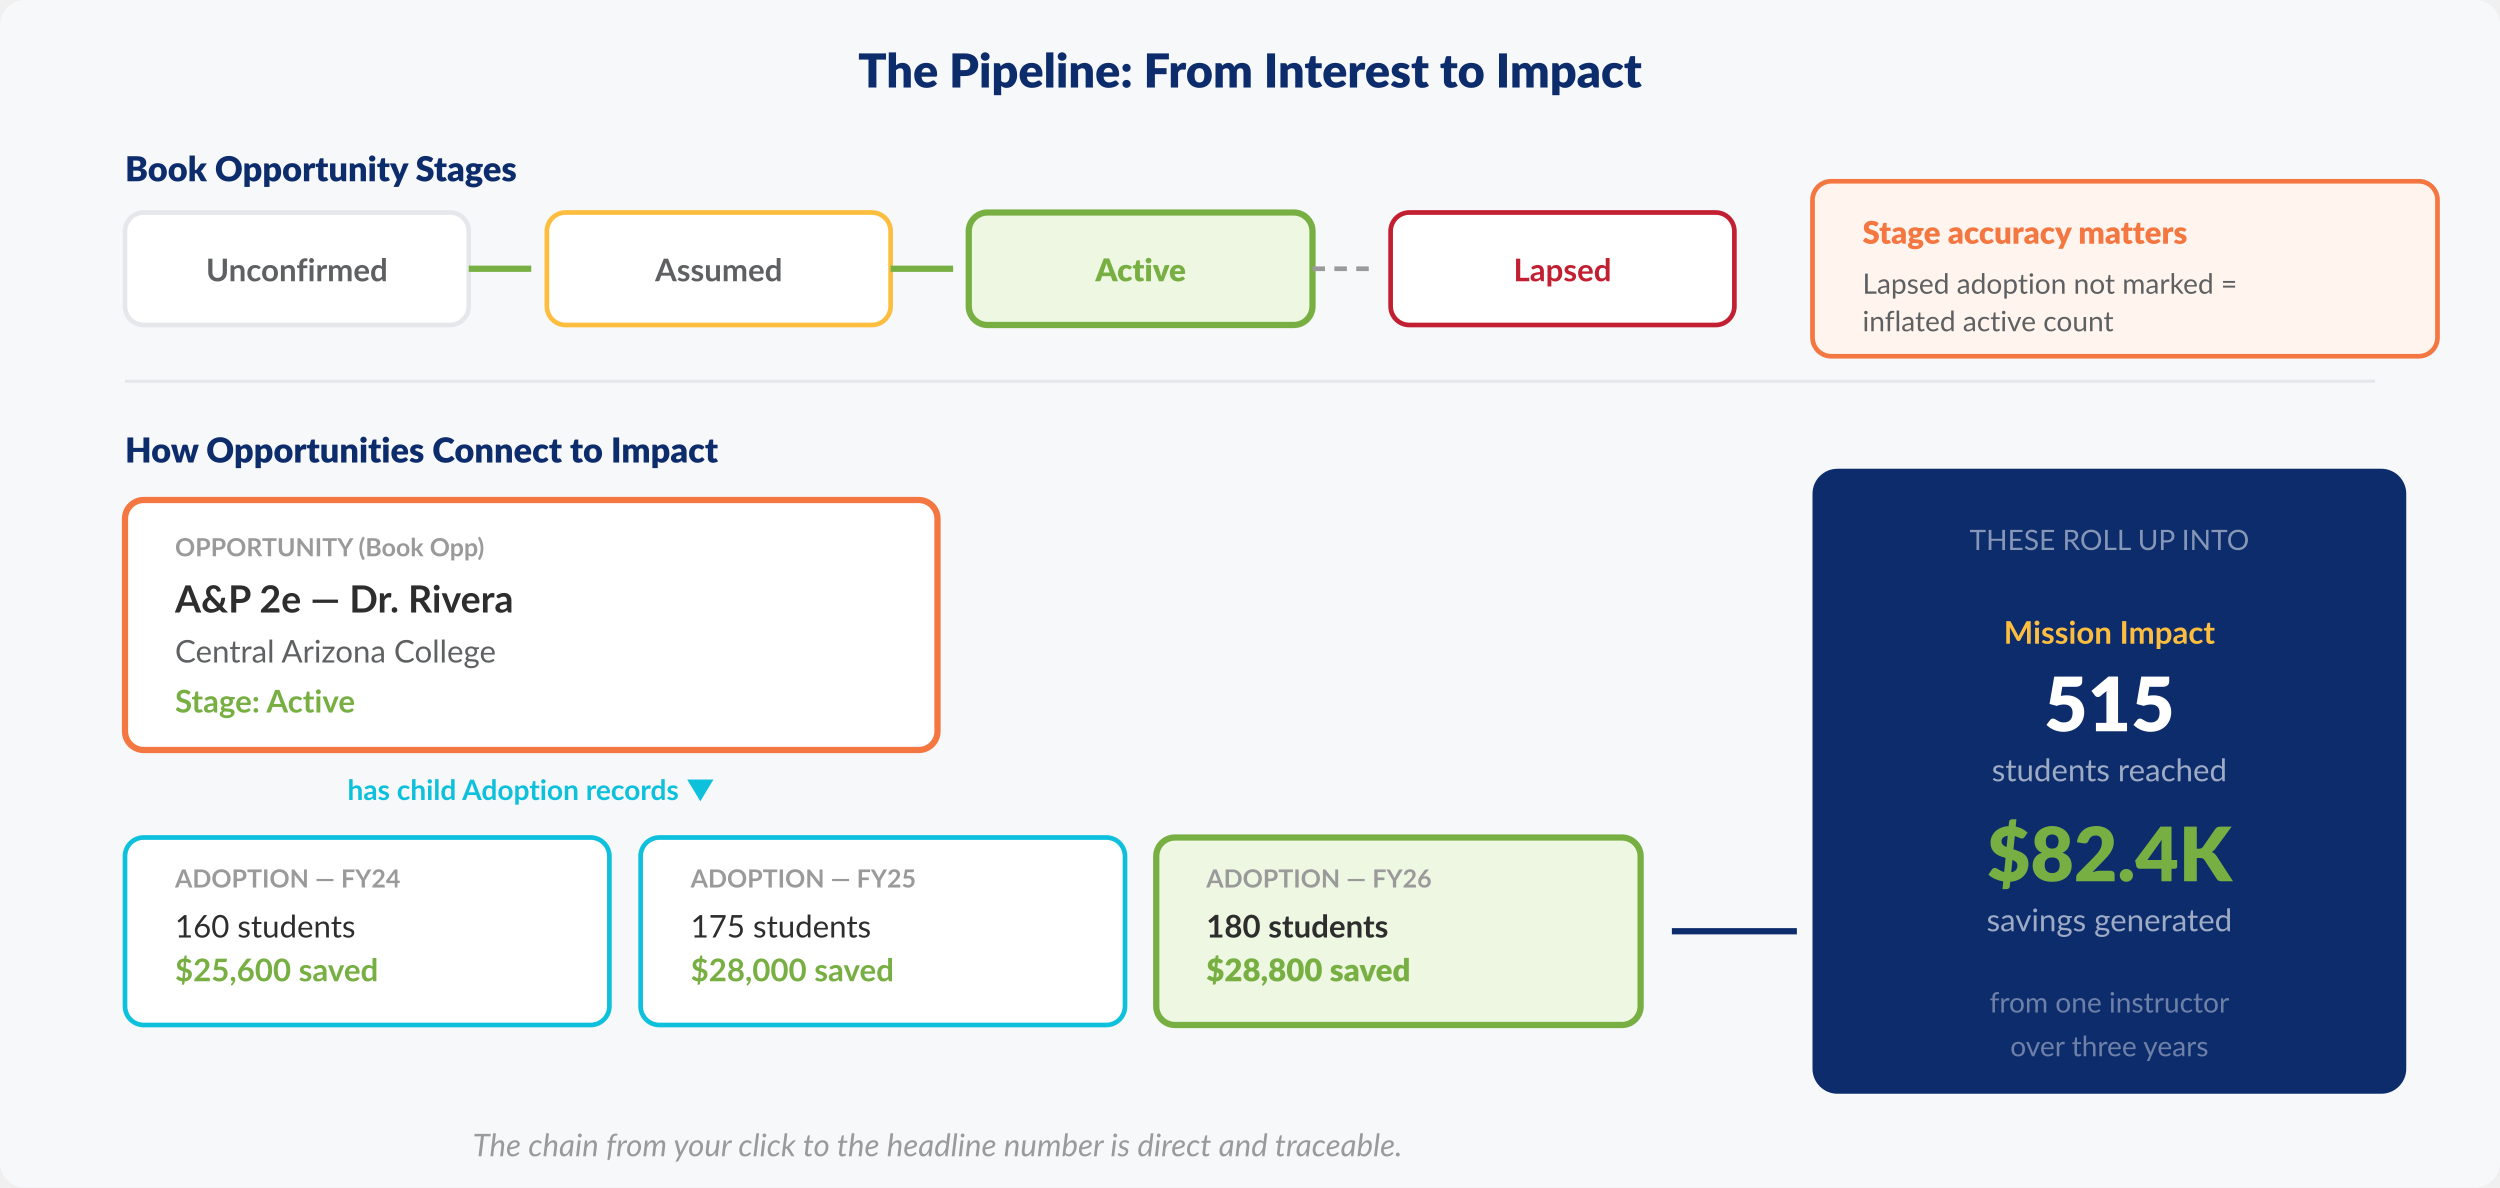
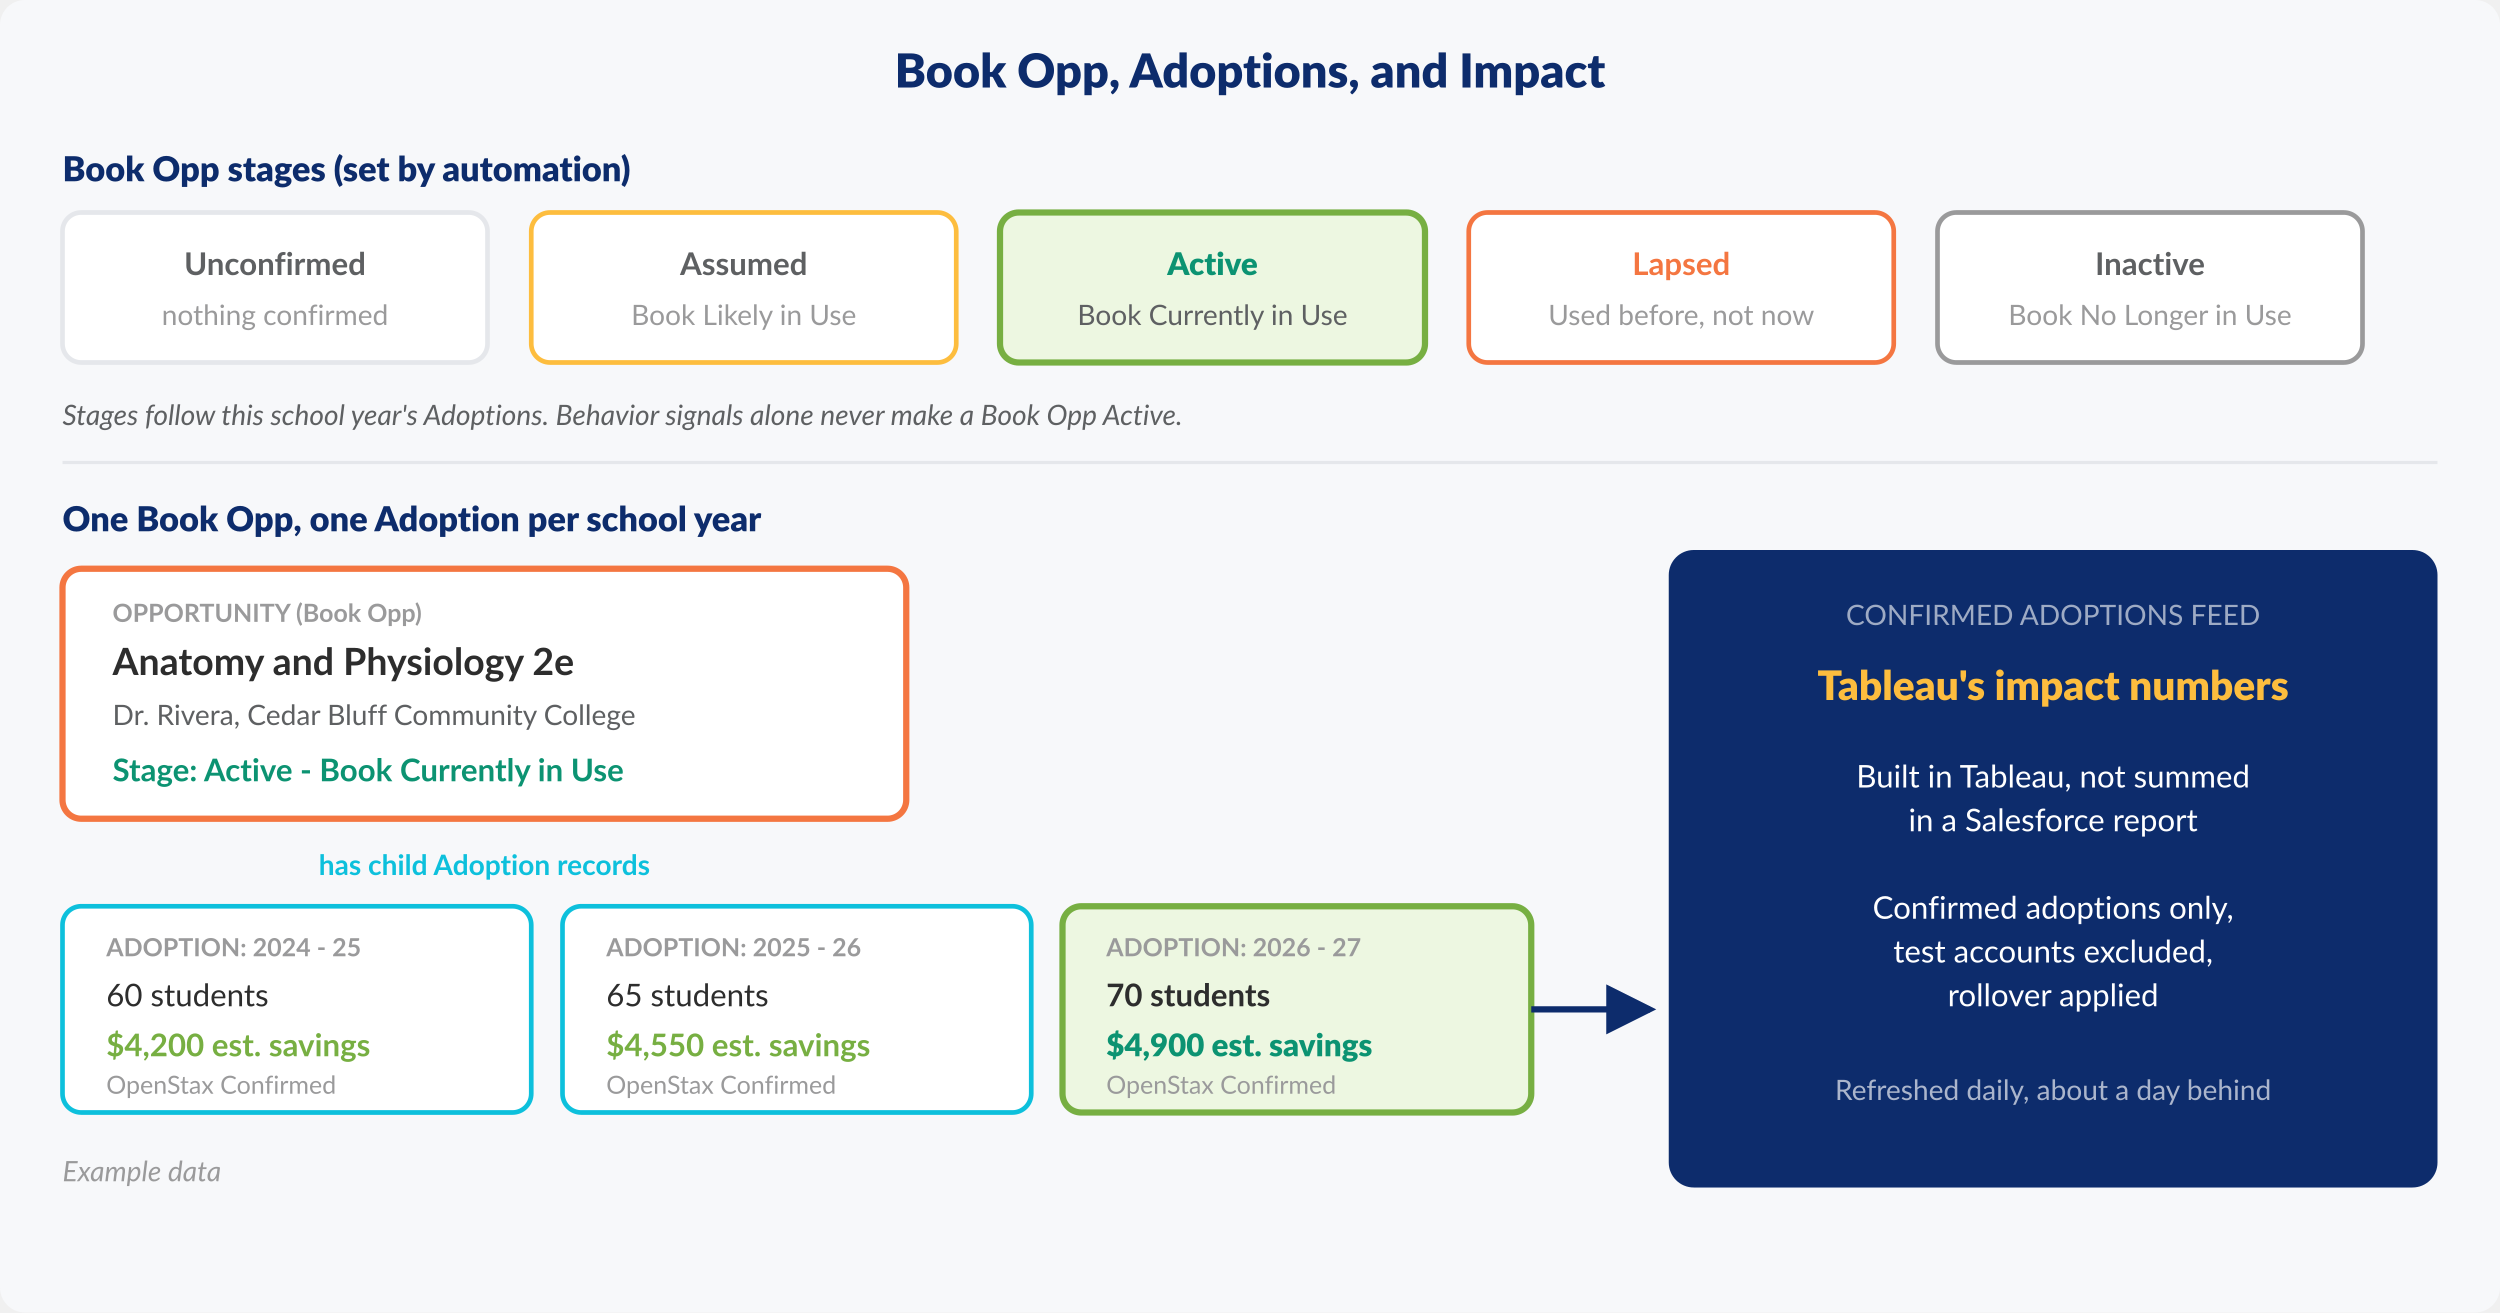
- <svg xmlns="http://www.w3.org/2000/svg" viewBox="0 0 800 380" font-family="Lato, -apple-system, sans-serif">
-   <rect width="800" height="380" fill="#F7F8FA" rx="8" />
-   <text x="400" y="28" fill="#0D2C6C" font-size="15" font-weight="900" text-anchor="middle">The Pipeline: From Interest to Impact</text>
-   <text x="40" y="58" fill="#0D2C6C" font-size="11" font-weight="900">Book Opportunity Stages</text>
-   <rect x="40" y="68" width="110" height="36" rx="6" fill="#fff" stroke="#E5E7EB" stroke-width="1.5" />
-   <text x="95" y="90" fill="#5E6062" font-size="10" font-weight="700" text-anchor="middle">Unconfirmed</text>
-   <line x1="150" y1="86" x2="170" y2="86" stroke="#77AF42" stroke-width="2" marker-end="url(#pipeArr)" />
-   <rect x="175" y="68" width="110" height="36" rx="6" fill="#fff" stroke="#FDBD3E" stroke-width="1.5" />
-   <text x="230" y="90" fill="#5E6062" font-size="10" font-weight="700" text-anchor="middle">Assumed</text>
-   <line x1="285" y1="86" x2="305" y2="86" stroke="#77AF42" stroke-width="2" marker-end="url(#pipeArr)" />
-   <rect x="310" y="68" width="110" height="36" rx="6" fill="#EDF7E1" stroke="#77AF42" stroke-width="2" />
-   <text x="365" y="90" fill="#77AF42" font-size="10" font-weight="900" text-anchor="middle">Active</text>
-   <line x1="420" y1="86" x2="440" y2="86" stroke="#9A9A9B" stroke-width="1.5" stroke-dasharray="4,3" />
-   <rect x="445" y="68" width="110" height="36" rx="6" fill="#fff" stroke="#C22032" stroke-width="1.5" />
-   <text x="500" y="90" fill="#C22032" font-size="10" font-weight="700" text-anchor="middle">Lapsed</text>
-   <rect x="580" y="58" width="200" height="56" rx="6" fill="#FFF5EE" stroke="#F47641" stroke-width="1.5" />
-   <text x="596" y="78" fill="#F47641" font-size="10" font-weight="900">Stage accuracy matters</text>
-   <text x="596" y="94" fill="#5E6062" font-size="9">Lapsed adoption not marked =</text>
-   <text x="596" y="106" fill="#5E6062" font-size="9">inflated active count</text>
-   <line x1="40" y1="122" x2="760" y2="122" stroke="#E5E7EB" stroke-width="1" />
-   <text x="40" y="148" fill="#0D2C6C" font-size="11" font-weight="900">How Opportunities Connect to Impact</text>
-   <rect x="40" y="160" width="260" height="80" rx="6" fill="#fff" stroke="#F47641" stroke-width="2" />
-   <text x="56" y="178" fill="#9A9A9B" font-size="8" font-weight="700">OPPORTUNITY (Book Opp)</text>
-   <text x="56" y="196" fill="#2d2d2d" font-size="12" font-weight="700">A&amp;P 2e — Dr. Rivera</text>
-   <text x="56" y="212" fill="#5E6062" font-size="10">Central Arizona College</text>
-   <text x="56" y="228" fill="#77AF42" font-size="10" font-weight="700">Stage: Active</text>
-   <text x="170" y="256" fill="#0DC0DC" font-size="9" font-weight="700" text-anchor="middle">has child Adoption records ▼</text>
-   <rect x="40" y="268" width="155" height="60" rx="6" fill="#fff" stroke="#0DC0DC" stroke-width="1.5" />
-   <text x="56" y="284" fill="#9A9A9B" font-size="8" font-weight="700">ADOPTION — FY24</text>
-   <text x="56" y="300" fill="#2d2d2d" font-size="10">160 students</text>
-   <text x="56" y="314" fill="#77AF42" font-size="10" font-weight="700">$25,600 saved</text>
-   <rect x="205" y="268" width="155" height="60" rx="6" fill="#fff" stroke="#0DC0DC" stroke-width="1.5" />
-   <text x="221" y="284" fill="#9A9A9B" font-size="8" font-weight="700">ADOPTION — FY25</text>
-   <text x="221" y="300" fill="#2d2d2d" font-size="10">175 students</text>
-   <text x="221" y="314" fill="#77AF42" font-size="10" font-weight="700">$28,000 saved</text>
-   <rect x="370" y="268" width="155" height="60" rx="6" fill="#EDF7E1" stroke="#77AF42" stroke-width="2" />
-   <text x="386" y="284" fill="#9A9A9B" font-size="8" font-weight="700">ADOPTION — FY26</text>
-   <text x="386" y="300" fill="#2d2d2d" font-size="10" font-weight="700">180 students</text>
-   <text x="386" y="314" fill="#77AF42" font-size="10" font-weight="900">$28,800 saved</text>
-   <line x1="535" y1="298" x2="575" y2="298" stroke="#0D2C6C" stroke-width="2" marker-end="url(#pipeArrB)" />
-   <rect x="580" y="150" width="190" height="200" fill="#0D2C6C" rx="8" />
-   <text x="675" y="176" fill="rgba(255,255,255,0.5)" font-size="9" text-anchor="middle">THESE ROLL UP INTO</text>
-   <text x="675" y="206" fill="#FDBD3E" font-size="10" font-weight="700" text-anchor="middle">Mission Impact</text>
-   <text x="675" y="234" fill="#fff" font-size="24" font-weight="900" text-anchor="middle">515</text>
-   <text x="675" y="250" fill="rgba(255,255,255,0.6)" font-size="10" text-anchor="middle">students reached</text>
-   <text x="675" y="282" fill="#77AF42" font-size="24" font-weight="900" text-anchor="middle">$82.4K</text>
-   <text x="675" y="298" fill="rgba(255,255,255,0.6)" font-size="10" text-anchor="middle">savings generated</text>
-   <text x="675" y="324" fill="rgba(255,255,255,0.4)" font-size="9" text-anchor="middle">from one instructor</text>
-   <text x="675" y="338" fill="rgba(255,255,255,0.4)" font-size="9" text-anchor="middle">over three years</text>
-   <text x="300" y="370" fill="#9A9A9B" font-size="10" font-style="italic" text-anchor="middle">The chain from your click to the headline number is direct and traceable.</text>
+ <svg xmlns="http://www.w3.org/2000/svg" viewBox="0 0 800 420" font-family="Lato, -apple-system, sans-serif">
+   <defs>
+     <marker id="pipeArr" markerWidth="8" markerHeight="8" refX="7" refY="4" orient="auto">
+       <path d="M0,0 L8,4 L0,8 z" fill="#77AF42" />
+     </marker>
+     <marker id="pipeArrB" markerWidth="8" markerHeight="8" refX="7" refY="4" orient="auto">
+       <path d="M0,0 L8,4 L0,8 z" fill="#0D2C6C" />
+     </marker>
+   </defs>
+   <rect width="800" height="420" fill="#F7F8FA" rx="8" />
+   <text x="400" y="28" fill="#0D2C6C" font-size="15" font-weight="900" text-anchor="middle">Book Opp, Adoptions, and Impact</text>
+   <text x="20" y="58" fill="#0D2C6C" font-size="11" font-weight="900">Book Opp stages (set by automation)</text>
+   <rect x="20" y="68" width="136" height="48" rx="6" fill="#fff" stroke="#E5E7EB" stroke-width="1.5" />
+   <text x="88" y="88" fill="#5E6062" font-size="10" font-weight="700" text-anchor="middle">Unconfirmed</text>
+   <text x="88" y="104" fill="#9A9A9B" font-size="9" text-anchor="middle">nothing confirmed</text>
+   <rect x="170" y="68" width="136" height="48" rx="6" fill="#fff" stroke="#FDBD3E" stroke-width="1.5" />
+   <text x="238" y="88" fill="#5E6062" font-size="10" font-weight="700" text-anchor="middle">Assumed</text>
+   <text x="238" y="104" fill="#9A9A9B" font-size="9" text-anchor="middle">Book Likely in Use</text>
+   <rect x="320" y="68" width="136" height="48" rx="6" fill="#EDF7E1" stroke="#77AF42" stroke-width="2" />
+   <text x="388" y="88" fill="#0C9372" font-size="10" font-weight="900" text-anchor="middle">Active</text>
+   <text x="388" y="104" fill="#5E6062" font-size="9" text-anchor="middle">Book Currently in Use</text>
+   <rect x="470" y="68" width="136" height="48" rx="6" fill="#fff" stroke="#F47641" stroke-width="1.5" />
+   <text x="538" y="88" fill="#F47641" font-size="10" font-weight="700" text-anchor="middle">Lapsed</text>
+   <text x="538" y="104" fill="#9A9A9B" font-size="9" text-anchor="middle">Used before, not now</text>
+   <rect x="620" y="68" width="136" height="48" rx="6" fill="#fff" stroke="#9A9A9B" stroke-width="1.5" />
+   <text x="688" y="88" fill="#5E6062" font-size="10" font-weight="700" text-anchor="middle">Inactive</text>
+   <text x="688" y="104" fill="#9A9A9B" font-size="9" text-anchor="middle">Book No Longer in Use</text>
+   <text x="20" y="136" fill="#5E6062" font-size="9" font-style="italic">Stages follow this school year's Adoptions. Behavior signals alone never make a Book Opp Active.</text>
+   <line x1="20" y1="148" x2="780" y2="148" stroke="#E5E7EB" stroke-width="1" />
+   <text x="20" y="170" fill="#0D2C6C" font-size="11" font-weight="900">One Book Opp, one Adoption per school year</text>
+   <rect x="20" y="182" width="270" height="80" rx="6" fill="#fff" stroke="#F47641" stroke-width="2" />
+   <text x="36" y="199" fill="#9A9A9B" font-size="8" font-weight="700">OPPORTUNITY (Book Opp)</text>
+   <text x="36" y="216" fill="#2d2d2d" font-size="12" font-weight="700">Anatomy and Physiology 2e</text>
+   <text x="36" y="232" fill="#5E6062" font-size="9">Dr. Rivera, Cedar Bluff Community College</text>
+   <text x="36" y="250" fill="#0C9372" font-size="10" font-weight="700">Stage: Active - Book Currently in Use</text>
+   <text x="155" y="280" fill="#0DC0DC" font-size="9" font-weight="700" text-anchor="middle">has child Adoption records</text>
+   <rect x="20" y="290" width="150" height="66" rx="6" fill="#fff" stroke="#0DC0DC" stroke-width="1.5" />
+   <text x="34" y="306" fill="#9A9A9B" font-size="8" font-weight="700">ADOPTION: 2024 - 25</text>
+   <text x="34" y="322" fill="#2d2d2d" font-size="10">60 students</text>
+   <text x="34" y="338" fill="#77AF42" font-size="10" font-weight="700">$4,200 est. savings</text>
+   <text x="34" y="350" fill="#9A9A9B" font-size="8">OpenStax Confirmed</text>
+   <rect x="180" y="290" width="150" height="66" rx="6" fill="#fff" stroke="#0DC0DC" stroke-width="1.5" />
+   <text x="194" y="306" fill="#9A9A9B" font-size="8" font-weight="700">ADOPTION: 2025 - 26</text>
+   <text x="194" y="322" fill="#2d2d2d" font-size="10">65 students</text>
+   <text x="194" y="338" fill="#77AF42" font-size="10" font-weight="700">$4,550 est. savings</text>
+   <text x="194" y="350" fill="#9A9A9B" font-size="8">OpenStax Confirmed</text>
+   <rect x="340" y="290" width="150" height="66" rx="6" fill="#EDF7E1" stroke="#77AF42" stroke-width="2" />
+   <text x="354" y="306" fill="#9A9A9B" font-size="8" font-weight="700">ADOPTION: 2026 - 27</text>
+   <text x="354" y="322" fill="#2d2d2d" font-size="10" font-weight="700">70 students</text>
+   <text x="354" y="338" fill="#0C9372" font-size="10" font-weight="900">$4,900 est. savings</text>
+   <text x="354" y="350" fill="#9A9A9B" font-size="8">OpenStax Confirmed</text>
+   <line x1="490" y1="323" x2="528" y2="323" stroke="#0D2C6C" stroke-width="2" marker-end="url(#pipeArrB)" />
+   <rect x="534" y="176" width="246" height="204" fill="#0D2C6C" rx="8" />
+   <text x="657" y="200" fill="rgba(255,255,255,0.6)" font-size="9" text-anchor="middle">CONFIRMED ADOPTIONS FEED</text>
+   <text x="657" y="224" fill="#FDBD3E" font-size="13" font-weight="900" text-anchor="middle">Tableau's impact numbers</text>
+   <text x="657" y="252" fill="#fff" font-size="10" text-anchor="middle">Built in Tableau, not summed</text>
+   <text x="657" y="266" fill="#fff" font-size="10" text-anchor="middle">in a Salesforce report</text>
+   <text x="657" y="294" fill="#fff" font-size="10" text-anchor="middle">Confirmed adoptions only,</text>
+   <text x="657" y="308" fill="#fff" font-size="10" text-anchor="middle">test accounts excluded,</text>
+   <text x="657" y="322" fill="#fff" font-size="10" text-anchor="middle">rollover applied</text>
+   <text x="657" y="352" fill="rgba(255,255,255,0.65)" font-size="9" text-anchor="middle">Refreshed daily, about a day behind</text>
+   <text x="20" y="378" fill="#9A9A9B" font-size="9" font-style="italic">Example data</text>
</svg>
